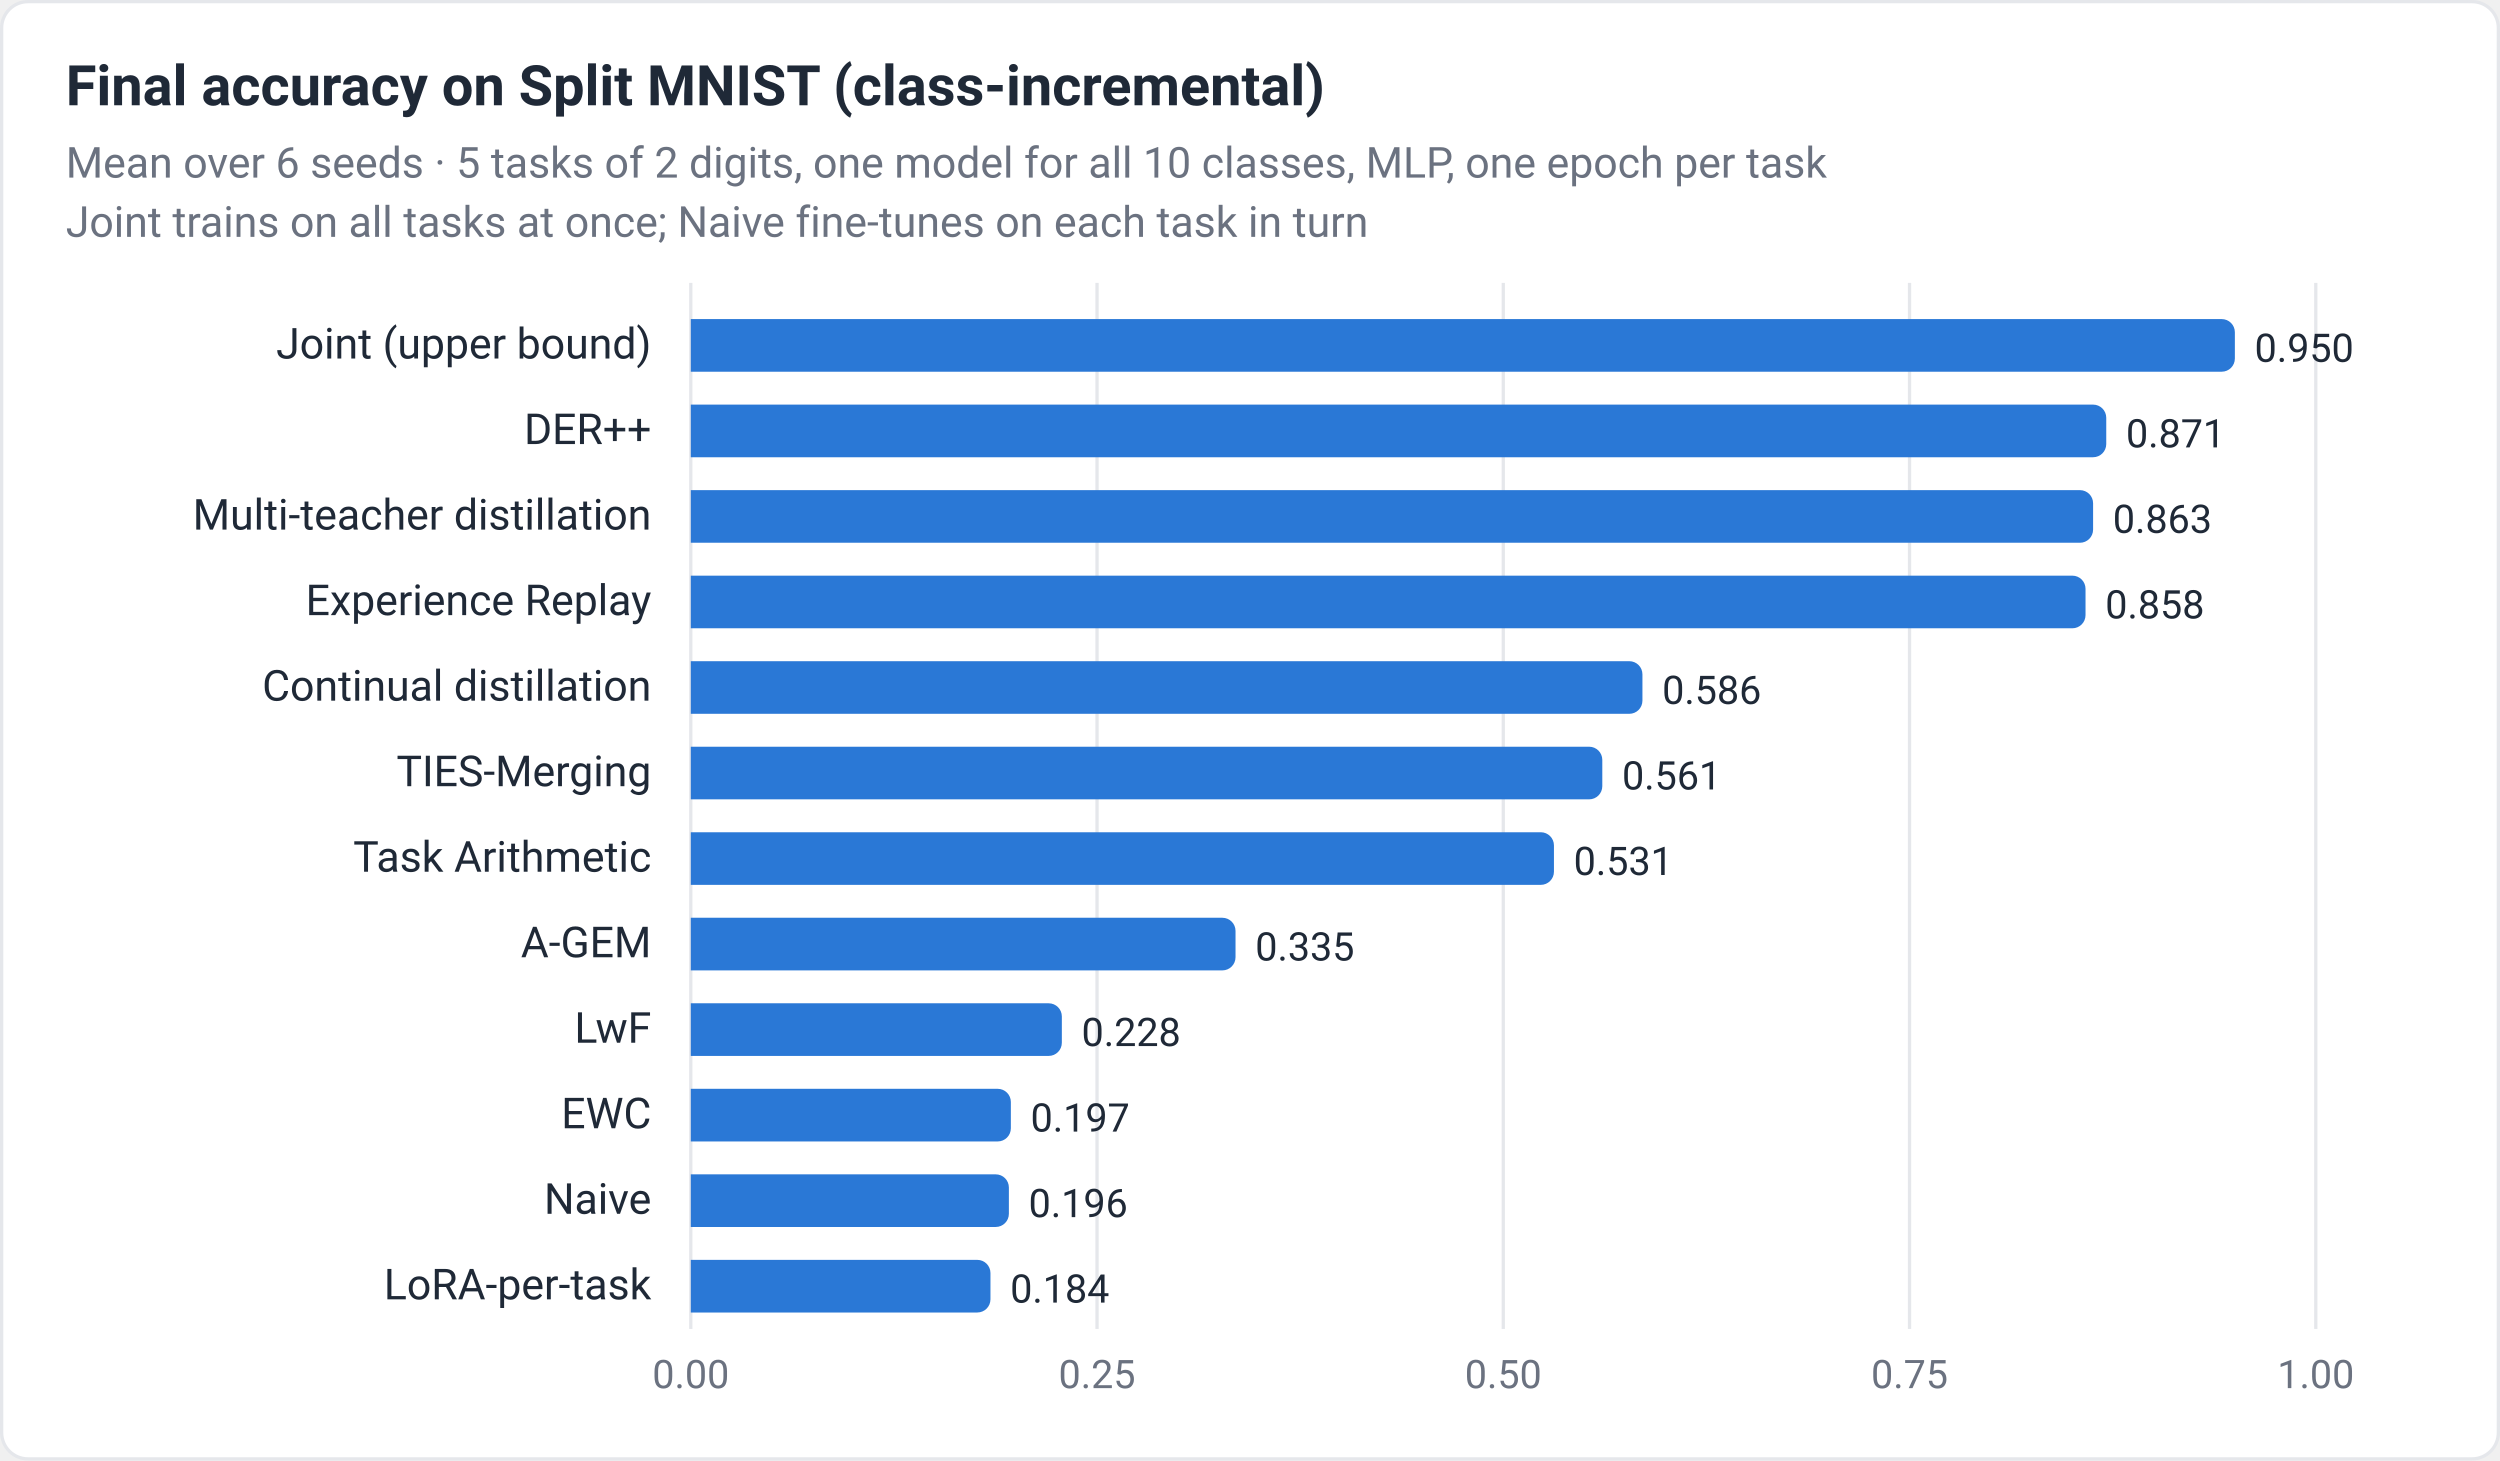
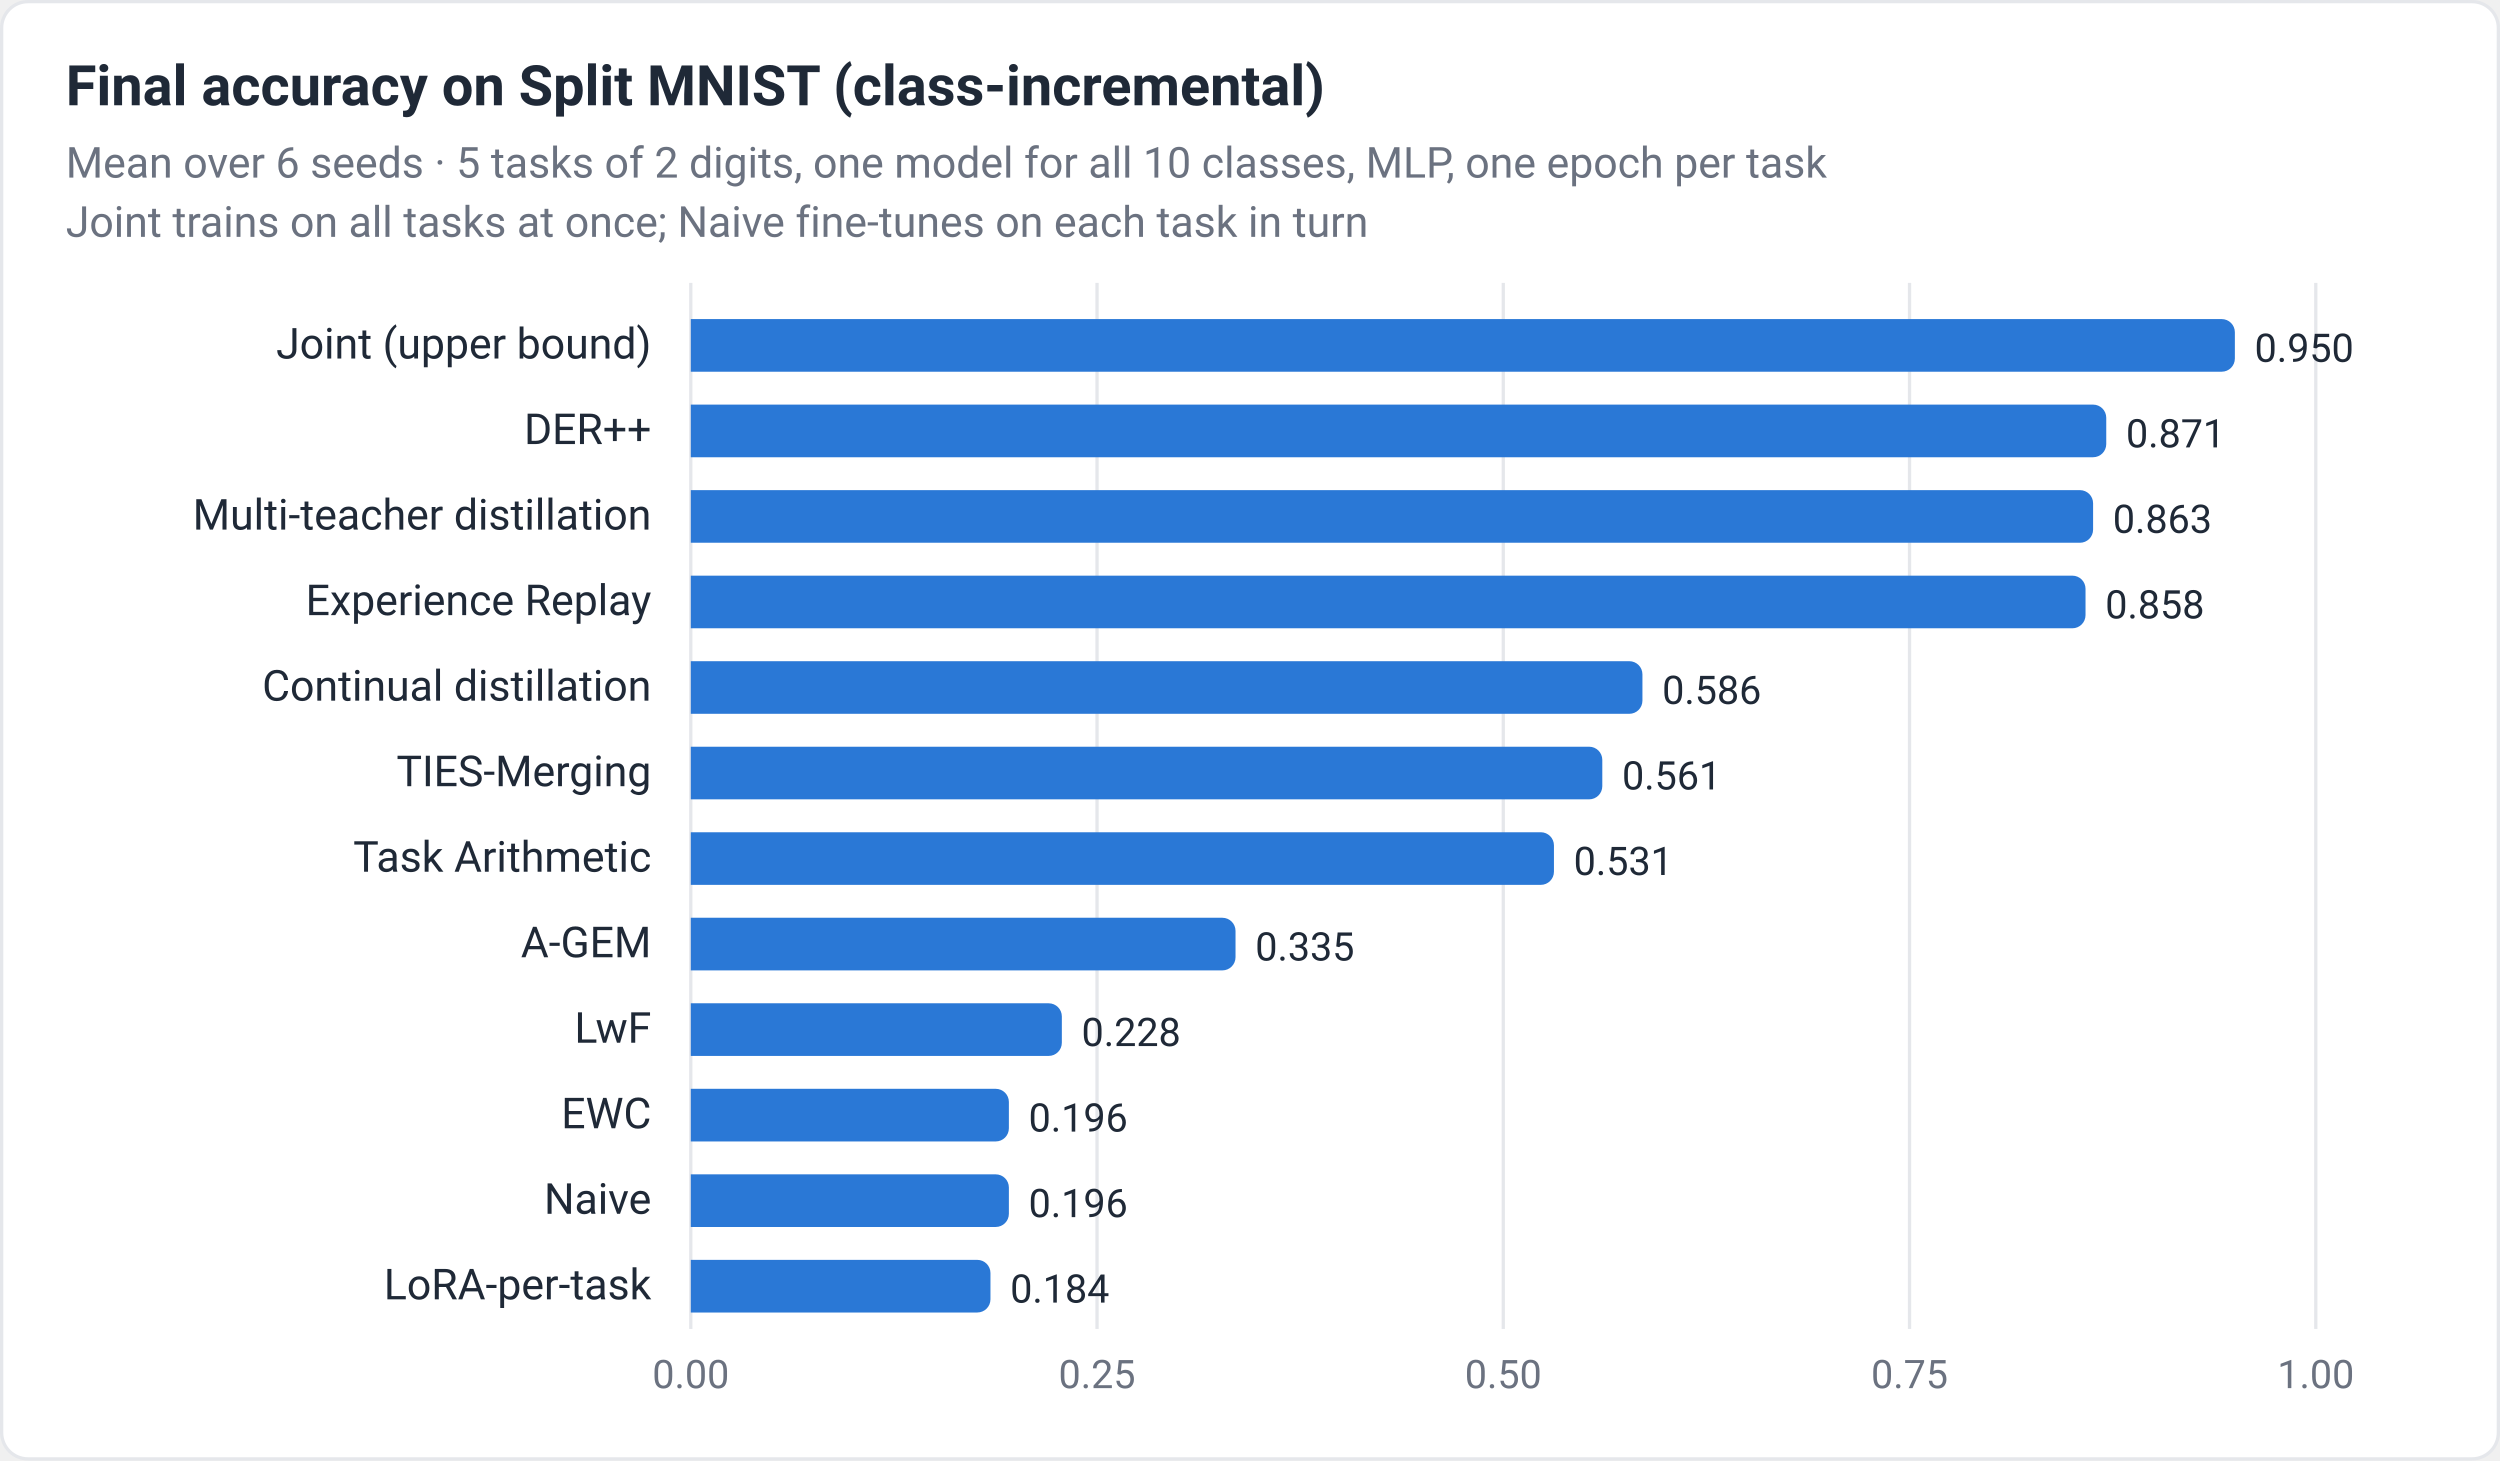
<svg xmlns="http://www.w3.org/2000/svg" viewBox="0 0 760 444" width="760" height="444" role="img" aria-labelledby="acc-title acc-desc" font-family="system-ui, -apple-system, Segoe UI, Roboto, Helvetica, Arial, sans-serif">
  <style>
.bg{fill:#fff;stroke:#e5e7eb}.t{fill:#1f2937}.m{fill:#6b7280}.g{stroke:#e5e7eb}.b{fill:#2a78d6}
@media (prefers-color-scheme:dark){.bg{fill:#1f2023;stroke:#3a3b40}.t{fill:#e5e7eb}.m{fill:#9ca3af}.g{stroke:#374151}.b{fill:#3987e5}}
</style>
  <rect class="bg" x="0.5" y="0.5" width="759" height="443" rx="8" />
  <text class="t" x="20" y="32" font-size="17" font-weight="600">Final accuracy on Split MNIST (class-incremental)</text>
  <text class="m" x="20" y="54" font-size="13">Mean over 6 seeds · 5 tasks of 2 digits, one model for all 10 classes, MLP, one epoch per task</text>
  <text class="m" x="20" y="72" font-size="13">Joint trains on all tasks at once; Naive fine-tunes on each task in turn</text>
  <line class="g" x1="210.0" y1="86" x2="210.0" y2="404" />
  <text class="m" x="210.0" y="422" font-size="12" text-anchor="middle">0.00</text>
  <line class="g" x1="333.5" y1="86" x2="333.5" y2="404" />
  <text class="m" x="333.5" y="422" font-size="12" text-anchor="middle">0.25</text>
  <line class="g" x1="457.0" y1="86" x2="457.0" y2="404" />
  <text class="m" x="457.0" y="422" font-size="12" text-anchor="middle">0.50</text>
  <line class="g" x1="580.5" y1="86" x2="580.5" y2="404" />
  <text class="m" x="580.5" y="422" font-size="12" text-anchor="middle">0.75</text>
  <line class="g" x1="704.0" y1="86" x2="704.0" y2="404" />
  <text class="m" x="704.0" y="422" font-size="12" text-anchor="middle">1.00</text>
  <text class="t" x="198" y="109.0" font-size="13" text-anchor="end">Joint (upper bound)</text>
  <path class="b" d="M210.0,97.0h465.4a4.0,4.0 0 0 1 4.0,4.0v8.0a4.0,4.0 0 0 1 -4.0,4.0h-465.4z" />
  <text class="t" x="685.4" y="110.0" font-size="12">0.950</text>
  <text class="t" x="198" y="135.0" font-size="13" text-anchor="end">DER++</text>
  <path class="b" d="M210.0,123.0h426.3a4.0,4.0 0 0 1 4.0,4.0v8.0a4.0,4.0 0 0 1 -4.0,4.0h-426.3z" />
  <text class="t" x="646.3" y="136.0" font-size="12">0.871</text>
  <text class="t" x="198" y="161.0" font-size="13" text-anchor="end">Multi-teacher distillation</text>
  <path class="b" d="M210.0,149.0h422.3a4.0,4.0 0 0 1 4.0,4.0v8.0a4.0,4.0 0 0 1 -4.0,4.0h-422.3z" />
  <text class="t" x="642.3" y="162.0" font-size="12">0.863</text>
  <text class="t" x="198" y="187.0" font-size="13" text-anchor="end">Experience Replay</text>
  <path class="b" d="M210.0,175.0h420.0a4.0,4.0 0 0 1 4.0,4.0v8.0a4.0,4.0 0 0 1 -4.0,4.0h-420.0z" />
  <text class="t" x="640.0" y="188.0" font-size="12">0.858</text>
  <text class="t" x="198" y="213.0" font-size="13" text-anchor="end">Continual distillation</text>
  <path class="b" d="M210.0,201.0h285.3a4.0,4.0 0 0 1 4.0,4.0v8.0a4.0,4.0 0 0 1 -4.0,4.0h-285.3z" />
  <text class="t" x="505.3" y="214.0" font-size="12">0.586</text>
  <text class="t" x="198" y="239.0" font-size="13" text-anchor="end">TIES-Merging</text>
  <path class="b" d="M210.0,227.0h273.1a4.0,4.0 0 0 1 4.0,4.0v8.0a4.0,4.0 0 0 1 -4.0,4.0h-273.1z" />
  <text class="t" x="493.1" y="240.0" font-size="12">0.561</text>
  <text class="t" x="198" y="265.0" font-size="13" text-anchor="end">Task Arithmetic</text>
  <path class="b" d="M210.0,253.0h258.4a4.0,4.0 0 0 1 4.0,4.0v8.0a4.0,4.0 0 0 1 -4.0,4.0h-258.4z" />
  <text class="t" x="478.4" y="266.0" font-size="12">0.531</text>
  <text class="t" x="198" y="291.0" font-size="13" text-anchor="end">A-GEM</text>
  <path class="b" d="M210.0,279.0h161.6a4.0,4.0 0 0 1 4.0,4.0v8.0a4.0,4.0 0 0 1 -4.0,4.0h-161.6z" />
  <text class="t" x="381.6" y="292.0" font-size="12">0.335</text>
  <text class="t" x="198" y="317.0" font-size="13" text-anchor="end">LwF</text>
  <path class="b" d="M210.0,305.0h108.8a4.0,4.0 0 0 1 4.0,4.0v8.0a4.0,4.0 0 0 1 -4.0,4.0h-108.8z" />
  <text class="t" x="328.8" y="318.0" font-size="12">0.228</text>
  <text class="t" x="198" y="343.0" font-size="13" text-anchor="end">EWC</text>
-   <path class="b" d="M210.0,331.0h93.3a4.0,4.0 0 0 1 4.0,4.0v8.0a4.0,4.0 0 0 1 -4.0,4.0h-93.3z" />
-   <text class="t" x="313.3" y="344.0" font-size="12">0.197</text>
+   <path class="b" d="M210.0,331.0h92.7a4.0,4.0 0 0 1 4.0,4.0v8.0a4.0,4.0 0 0 1 -4.0,4.0h-92.7z" />
+   <text class="t" x="312.7" y="344.0" font-size="12">0.196</text>
  <text class="t" x="198" y="369.0" font-size="13" text-anchor="end">Naive</text>
  <path class="b" d="M210.0,357.0h92.7a4.0,4.0 0 0 1 4.0,4.0v8.0a4.0,4.0 0 0 1 -4.0,4.0h-92.7z" />
  <text class="t" x="312.7" y="370.0" font-size="12">0.196</text>
  <text class="t" x="198" y="395.0" font-size="13" text-anchor="end">LoRA-per-task</text>
  <path class="b" d="M210.0,383.0h87.1a4.0,4.0 0 0 1 4.0,4.0v8.0a4.0,4.0 0 0 1 -4.0,4.0h-87.1z" />
  <text class="t" x="307.1" y="396.0" font-size="12">0.184</text>
</svg>
